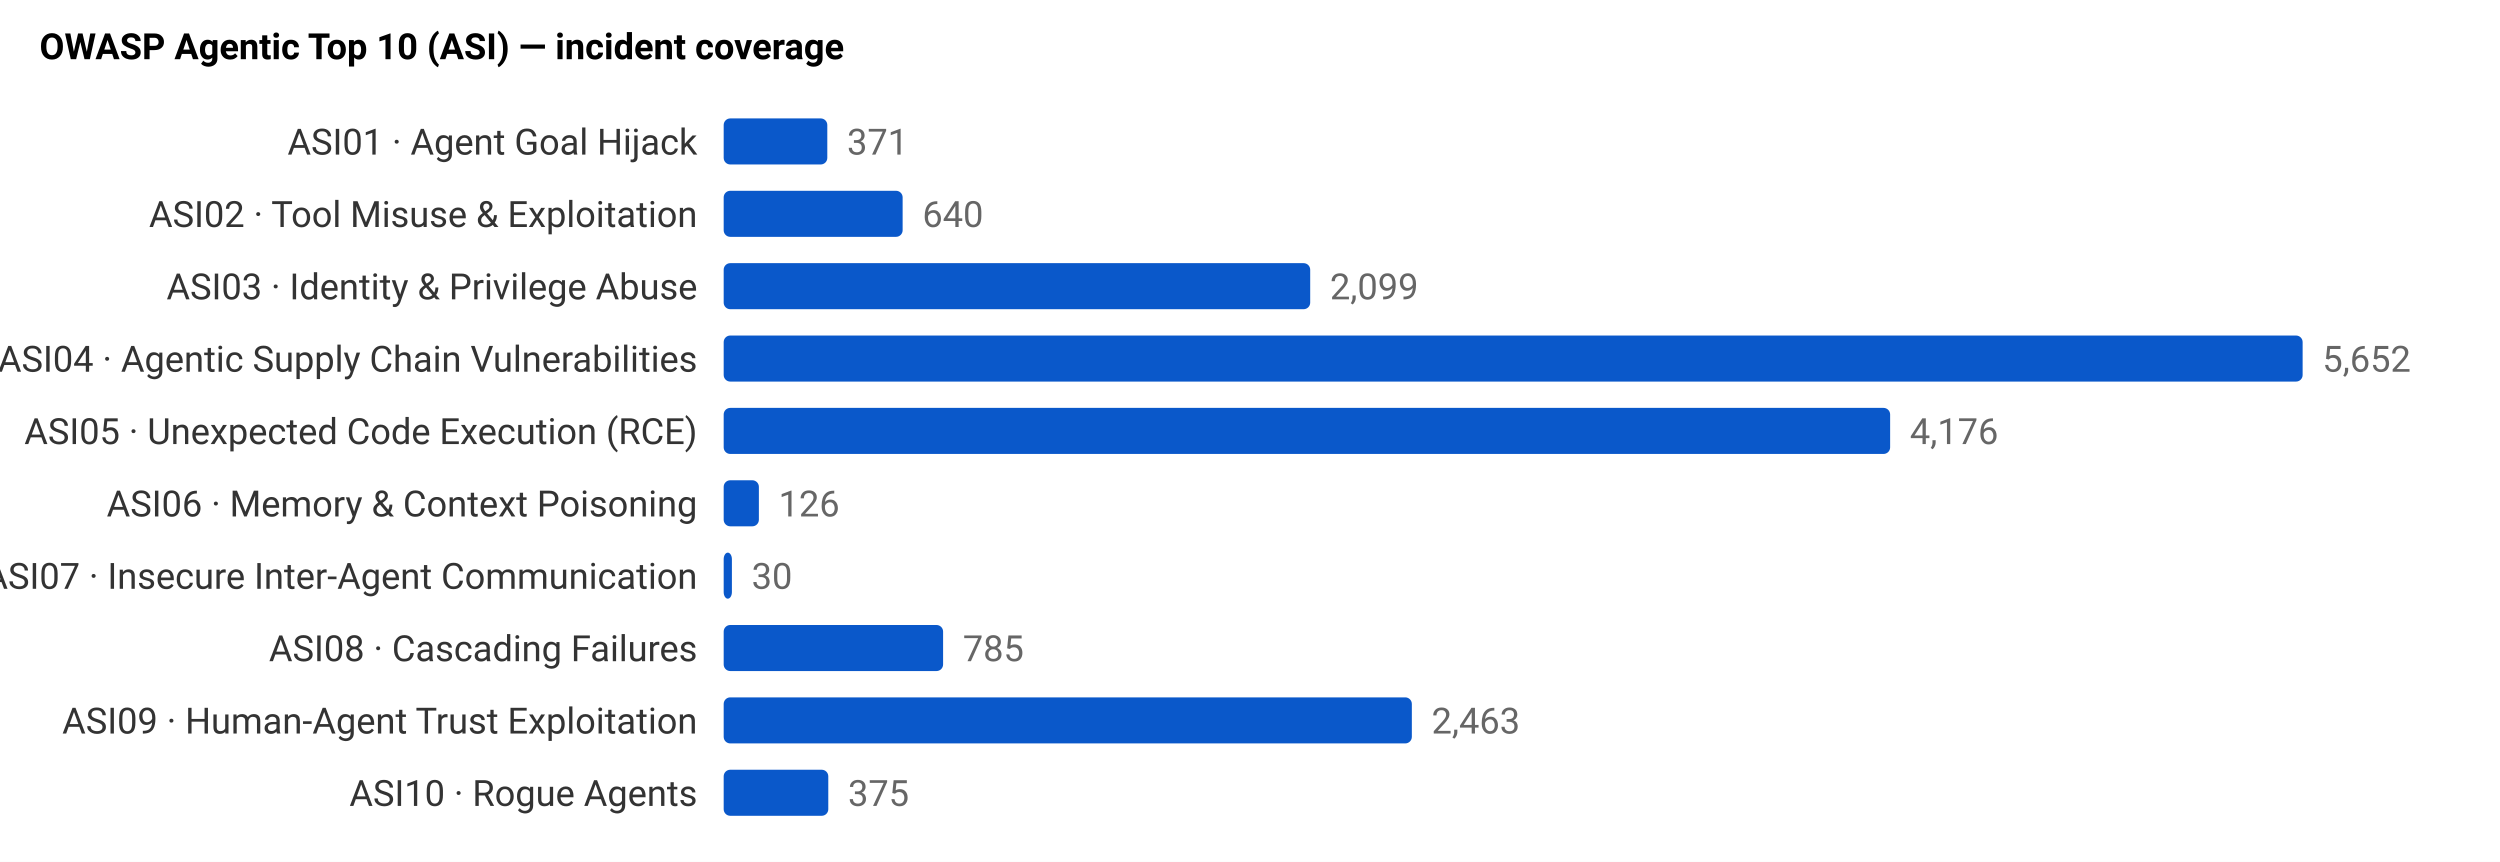
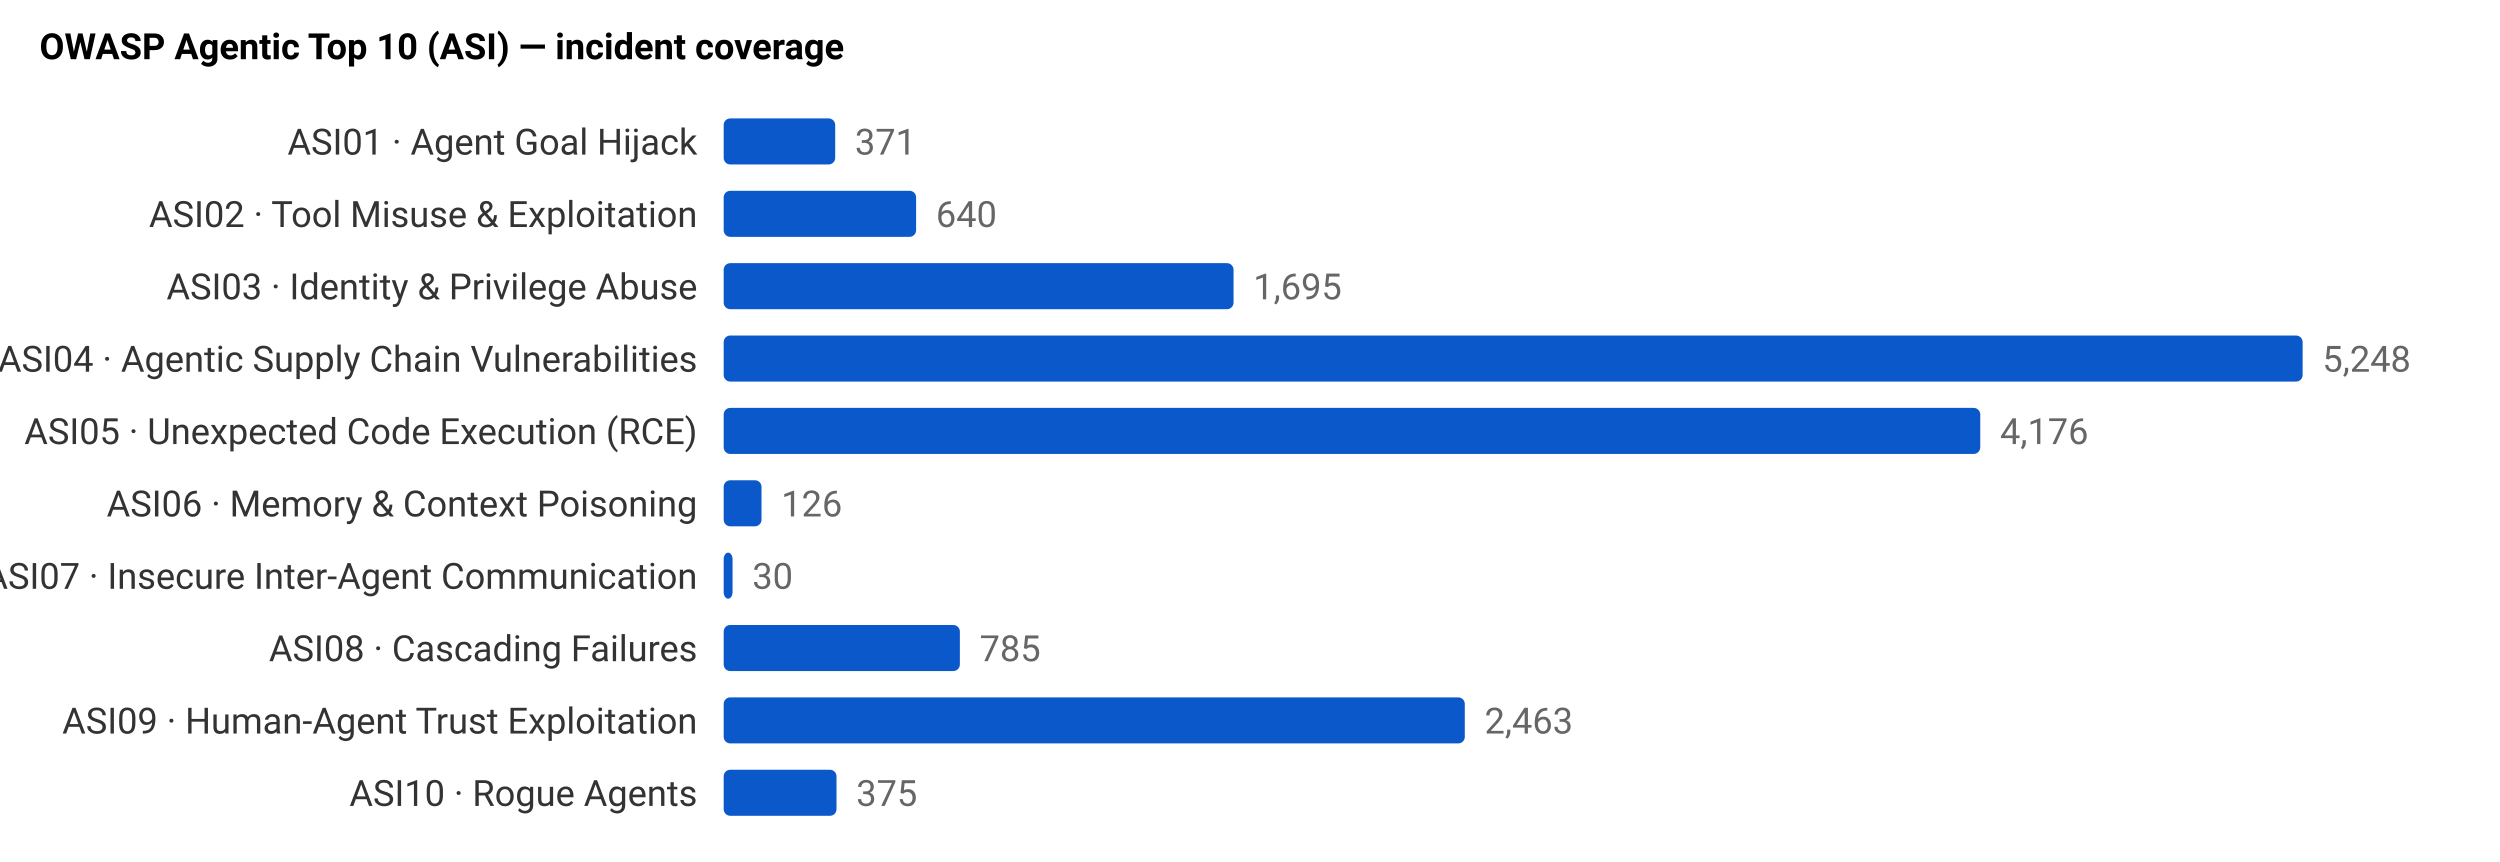
<svg xmlns="http://www.w3.org/2000/svg" viewBox="0 0 760 262" role="img" aria-label="OWASP Agentic Top 10 (ASI) — incident coverage" font-family="system-ui,-apple-system,Segoe UI,Roboto,sans-serif" font-size="11">
  <rect x="0" y="0" width="100%" height="100%" fill="white" />
  <text x="12" y="18" font-weight="600">OWASP Agentic Top 10 (ASI) — incident coverage</text>
  <text x="212" y="47" text-anchor="end" fill="#333">ASI01 · Agent Goal Hijack</text>
-   <rect x="220" y="36" width="31.5" height="14" fill="#0a58ca" rx="2" />
-   <text x="257.5" y="47" fill="#666">371</text>
+   <rect x="220" y="36" width="33.9" height="14" fill="#0a58ca" rx="2" />
+   <text x="259.9" y="47" fill="#666">371</text>
  <text x="212" y="69" text-anchor="end" fill="#333">ASI02 · Tool Misuse &amp; Exploitation</text>
-   <rect x="220" y="58" width="54.4" height="14" fill="#0a58ca" rx="2" />
-   <text x="280.4" y="69" fill="#666">640</text>
+   <rect x="220" y="58" width="58.5" height="14" fill="#0a58ca" rx="2" />
+   <text x="284.5" y="69" fill="#666">640</text>
  <text x="212" y="91" text-anchor="end" fill="#333">ASI03 · Identity &amp; Privilege Abuse</text>
-   <rect x="220" y="80" width="178.3" height="14" fill="#0a58ca" rx="2" />
-   <text x="404.3" y="91" fill="#666">2,099</text>
+   <rect x="220" y="80" width="155.0" height="14" fill="#0a58ca" rx="2" />
+   <text x="381.0" y="91" fill="#666">1,695</text>
  <text x="212" y="113" text-anchor="end" fill="#333">ASI04 · Agentic Supply Chain Vulnerabilities</text>
  <rect x="220" y="102" width="480.0" height="14" fill="#0a58ca" rx="2" />
-   <text x="706.0" y="113" fill="#666">5,652</text>
+   <text x="706.0" y="113" fill="#666">5,248</text>
  <text x="212" y="135" text-anchor="end" fill="#333">ASI05 · Unexpected Code Execution (RCE)</text>
-   <rect x="220" y="124" width="354.6" height="14" fill="#0a58ca" rx="2" />
-   <text x="580.6" y="135" fill="#666">4,176</text>
+   <rect x="220" y="124" width="382.0" height="14" fill="#0a58ca" rx="2" />
+   <text x="608.0" y="135" fill="#666">4,176</text>
  <text x="212" y="157" text-anchor="end" fill="#333">ASI06 · Memory &amp; Context Poisoning</text>
-   <rect x="220" y="146" width="10.7" height="14" fill="#0a58ca" rx="2" />
-   <text x="236.7" y="157" fill="#666">126</text>
+   <rect x="220" y="146" width="11.5" height="14" fill="#0a58ca" rx="2" />
+   <text x="237.5" y="157" fill="#666">126</text>
  <text x="212" y="179" text-anchor="end" fill="#333">ASI07 · Insecure Inter-Agent Communication</text>
-   <rect x="220" y="168" width="2.5" height="14" fill="#0a58ca" rx="2" />
-   <text x="228.5" y="179" fill="#666">30</text>
+   <rect x="220" y="168" width="2.7" height="14" fill="#0a58ca" rx="2" />
+   <text x="228.7" y="179" fill="#666">30</text>
  <text x="212" y="201" text-anchor="end" fill="#333">ASI08 · Cascading Failures</text>
-   <rect x="220" y="190" width="66.7" height="14" fill="#0a58ca" rx="2" />
-   <text x="292.7" y="201" fill="#666">785</text>
+   <rect x="220" y="190" width="71.8" height="14" fill="#0a58ca" rx="2" />
+   <text x="297.8" y="201" fill="#666">785</text>
  <text x="212" y="223" text-anchor="end" fill="#333">ASI09 · Human-Agent Trust Exploitation</text>
-   <rect x="220" y="212" width="209.2" height="14" fill="#0a58ca" rx="2" />
-   <text x="435.2" y="223" fill="#666">2,463</text>
+   <rect x="220" y="212" width="225.3" height="14" fill="#0a58ca" rx="2" />
+   <text x="451.3" y="223" fill="#666">2,463</text>
  <text x="212" y="245" text-anchor="end" fill="#333">ASI10 · Rogue Agents</text>
-   <rect x="220" y="234" width="31.8" height="14" fill="#0a58ca" rx="2" />
-   <text x="257.8" y="245" fill="#666">375</text>
+   <rect x="220" y="234" width="34.3" height="14" fill="#0a58ca" rx="2" />
+   <text x="260.3" y="245" fill="#666">375</text>
</svg>
